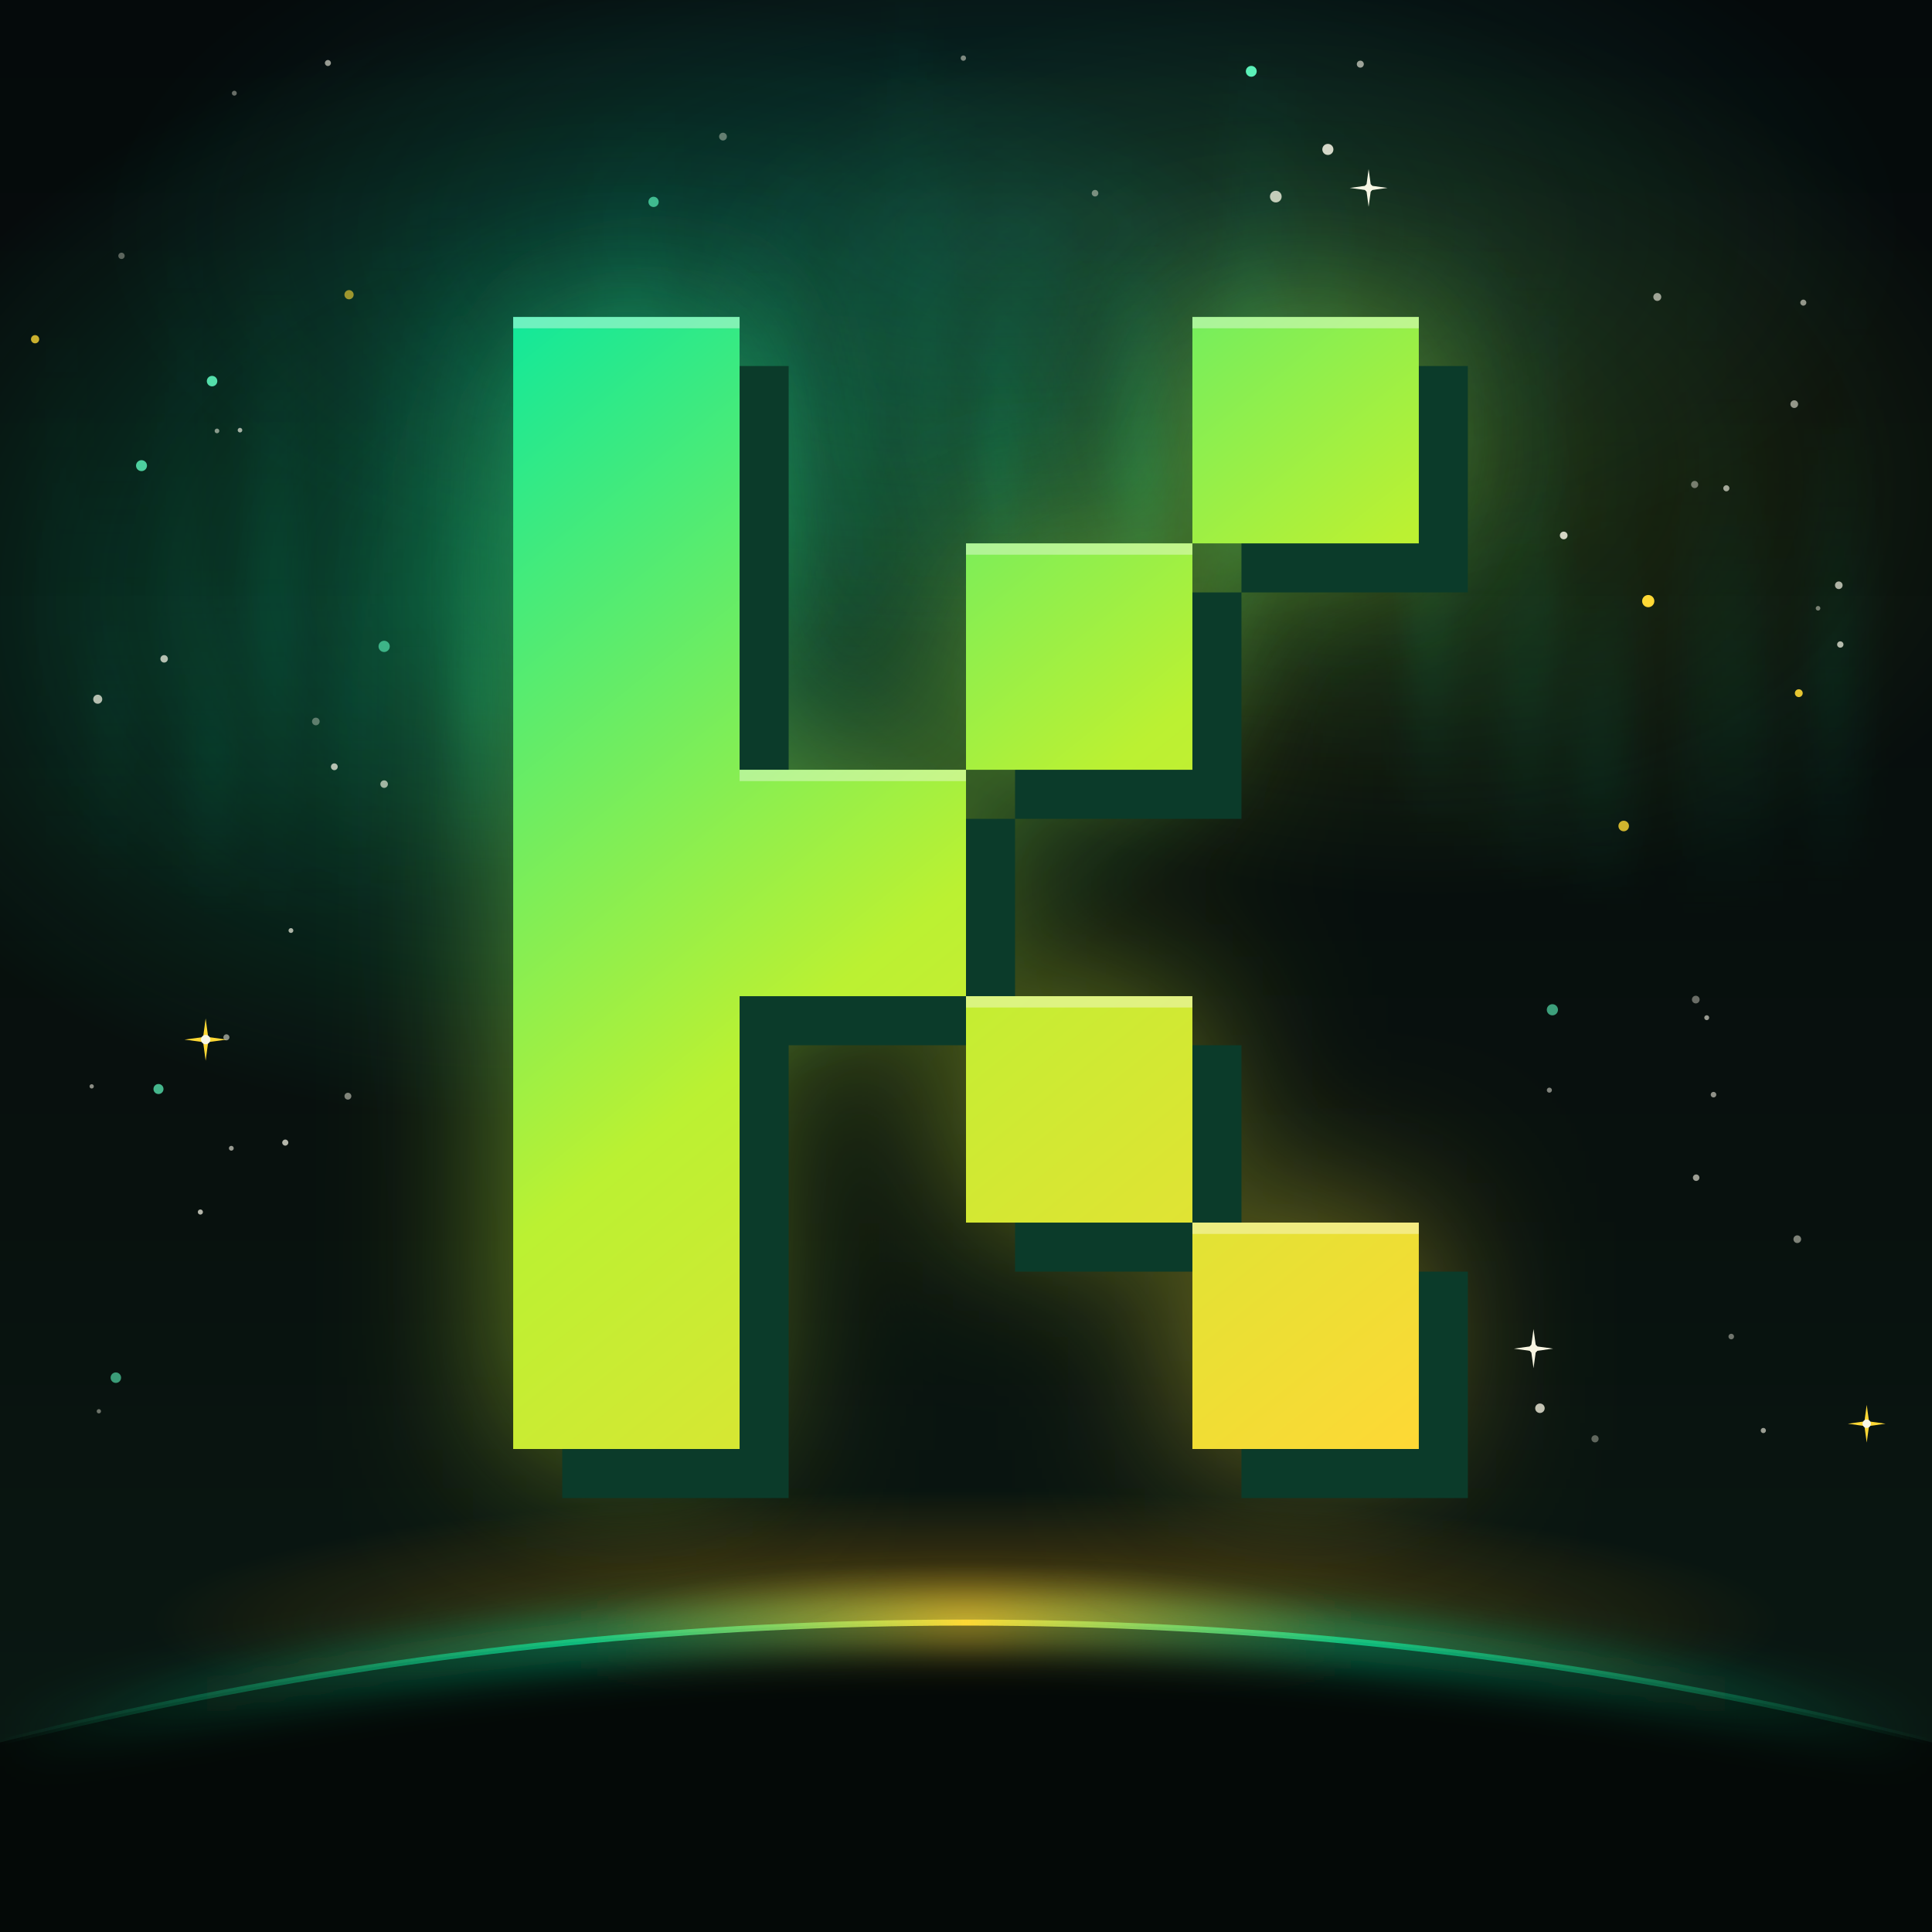
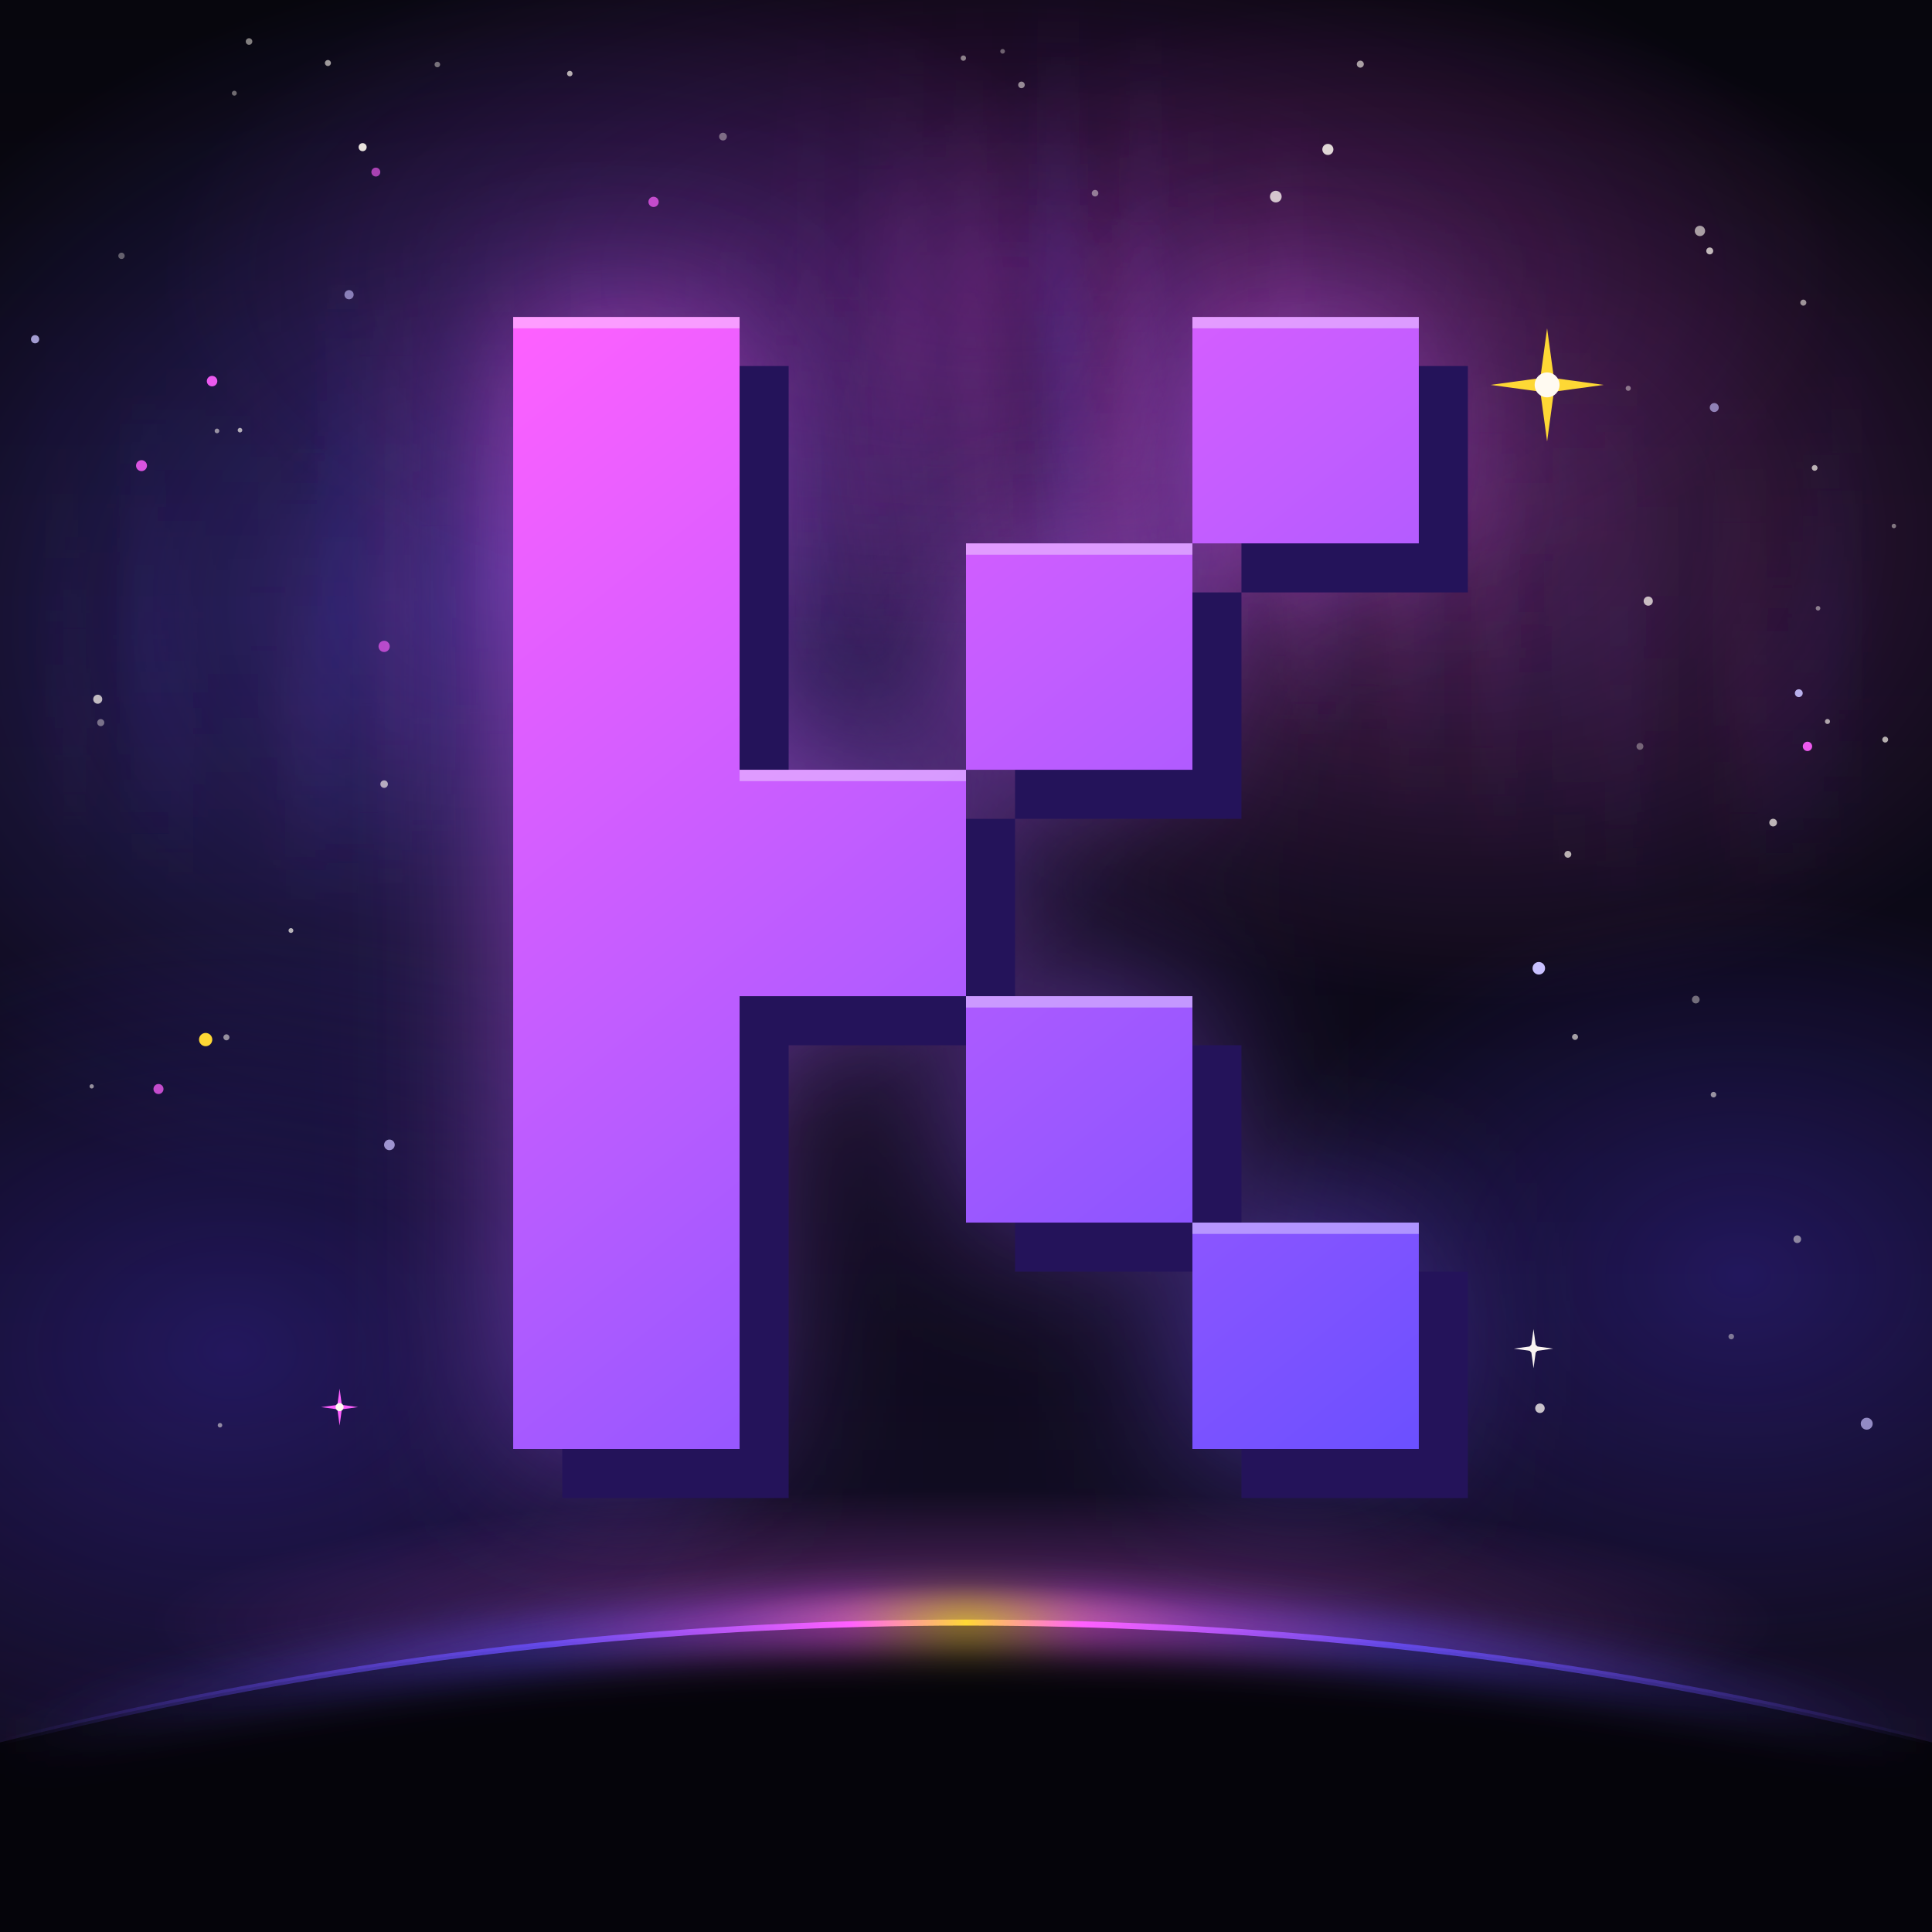
<svg xmlns="http://www.w3.org/2000/svg" viewBox="0 0 512 512" width="512" height="512" role="img" aria-label="Klash">
  <defs>
    <linearGradient id="sky" x1="0" y1="0" x2="0" y2="1">
-       <stop offset="0" stop-color="#050A0B" />
-       <stop offset=".62" stop-color="#08110E" />
-       <stop offset="1" stop-color="#0A1A14" />
-     </linearGradient>
-     <radialGradient id="aur1">
-       <stop offset="0" stop-color="#12E89A" stop-opacity=".30" />
-       <stop offset="1" stop-color="#12E89A" stop-opacity="0" />
-     </radialGradient>
-     <radialGradient id="aur2">
-       <stop offset="0" stop-color="#BBF132" stop-opacity=".16" />
-       <stop offset="1" stop-color="#BBF132" stop-opacity="0" />
-     </radialGradient>
-     <radialGradient id="aur3">
-       <stop offset="0" stop-color="#14B8A6" stop-opacity=".20" />
-       <stop offset="1" stop-color="#14B8A6" stop-opacity="0" />
+       <stop offset="0" stop-color="#07060D" />
+       <stop offset=".62" stop-color="#0D0A1A" />
+       <stop offset="1" stop-color="#160F2B" />
+     </linearGradient>
+     <radialGradient id="neb1">
+       <stop offset="0" stop-color="#6B50FF" stop-opacity=".40" />
+       <stop offset="1" stop-color="#6B50FF" stop-opacity="0" />
+     </radialGradient>
+     <radialGradient id="neb2">
+       <stop offset="0" stop-color="#FF60FF" stop-opacity=".26" />
+       <stop offset="1" stop-color="#FF60FF" stop-opacity="0" />
+     </radialGradient>
+     <radialGradient id="neb3">
+       <stop offset="0" stop-color="#C337E0" stop-opacity=".26" />
+       <stop offset="1" stop-color="#C337E0" stop-opacity="0" />
+     </radialGradient>
+     <radialGradient id="neb4">
+       <stop offset="0" stop-color="#4A30D9" stop-opacity=".34" />
+       <stop offset="1" stop-color="#4A30D9" stop-opacity="0" />
    </radialGradient>
    <radialGradient id="sun">
      <stop offset="0" stop-color="#FED835" stop-opacity=".55" />
-       <stop offset=".45" stop-color="#FEA408" stop-opacity=".18" />
-       <stop offset="1" stop-color="#FEA408" stop-opacity="0" />
-     </radialGradient>
-     <linearGradient id="ray" x1="0" y1="0" x2="0" y2="1">
-       <stop offset="0" stop-color="#12E89A" stop-opacity="0" />
-       <stop offset=".55" stop-color="#12E89A" stop-opacity=".9" />
-       <stop offset="1" stop-color="#12E89A" stop-opacity="0" />
+       <stop offset=".3" stop-color="#FF60FF" stop-opacity=".22" />
+       <stop offset="1" stop-color="#FF60FF" stop-opacity="0" />
+     </radialGradient>
+     <linearGradient id="ray1" x1="0" y1="0" x2="0" y2="1">
+       <stop offset="0" stop-color="#6B50FF" stop-opacity="0" />
+       <stop offset=".55" stop-color="#6B50FF" stop-opacity=".9" />
+       <stop offset="1" stop-color="#6B50FF" stop-opacity="0" />
+     </linearGradient>
+     <linearGradient id="ray2" x1="0" y1="0" x2="0" y2="1">
+       <stop offset="0" stop-color="#FF60FF" stop-opacity="0" />
+       <stop offset=".55" stop-color="#FF60FF" stop-opacity=".9" />
+       <stop offset="1" stop-color="#FF60FF" stop-opacity="0" />
    </linearGradient>
    <linearGradient id="rim" gradientUnits="userSpaceOnUse" x1="0" y1="0" x2="512" y2="0">
-       <stop offset="0" stop-color="#12E89A" stop-opacity="0" />
-       <stop offset=".3" stop-color="#12E89A" stop-opacity=".7" />
+       <stop offset="0" stop-color="#6B50FF" stop-opacity="0" />
+       <stop offset=".28" stop-color="#6B50FF" stop-opacity=".8" />
+       <stop offset=".44" stop-color="#FF60FF" />
      <stop offset=".5" stop-color="#FED835" />
-       <stop offset=".7" stop-color="#12E89A" stop-opacity=".7" />
-       <stop offset="1" stop-color="#12E89A" stop-opacity="0" />
+       <stop offset=".56" stop-color="#FF60FF" />
+       <stop offset=".72" stop-color="#6B50FF" stop-opacity=".8" />
+       <stop offset="1" stop-color="#6B50FF" stop-opacity="0" />
    </linearGradient>
    <filter id="soft" x="-10%" y="-300%" width="120%" height="700%">
      <feGaussianBlur stdDeviation="6" />
    </filter>
    <filter id="hblur" x="-20%" y="-5%" width="140%" height="110%">
      <feGaussianBlur stdDeviation="5 0" />
    </filter>
    <linearGradient id="word" gradientUnits="userSpaceOnUse" x1="136" y1="84" x2="376" y2="384">
-       <stop offset="0" stop-color="#12E89A" />
-       <stop offset=".5" stop-color="#BBF132" />
-       <stop offset="1" stop-color="#FED835" />
+       <stop offset="0" stop-color="#FF60FF" />
+       <stop offset=".5" stop-color="#B65CFF" />
+       <stop offset="1" stop-color="#6B50FF" />
    </linearGradient>
    <filter id="glow" x="-30%" y="-30%" width="160%" height="160%">
      <feGaussianBlur stdDeviation="22" />
    </filter>
  </defs>
  <rect width="512" height="512" fill="url(#sky)" />
  <g class="aur">
-     <ellipse cx="154" cy="148" rx="210" ry="148" fill="url(#aur1)" transform="rotate(-9 154 148)" />
-     <ellipse cx="358" cy="118" rx="184" ry="118" fill="url(#aur2)" transform="rotate(7 358 118)" />
-     <ellipse cx="266" cy="61" rx="241" ry="108" fill="url(#aur3)" />
+     <ellipse cx="133" cy="154" rx="205" ry="164" fill="url(#neb1)" transform="rotate(-12 133 154)" />
+     <ellipse cx="379" cy="133" rx="184" ry="133" fill="url(#neb2)" transform="rotate(9 379 133)" />
+     <ellipse cx="266" cy="72" rx="225" ry="102" fill="url(#neb3)" />
+     <ellipse cx="61" cy="358" rx="154" ry="113" fill="url(#neb4)" />
+     <ellipse cx="461" cy="338" rx="133" ry="102" fill="url(#neb4)" />
  </g>
  <g filter="url(#hblur)">
-     <rect x="12.2" y="84.1" width="8.2" height="144.1" fill="url(#ray)" opacity="0.038" />
-     <rect x="23.7" y="135.0" width="9.9" height="96.8" fill="url(#ray)" opacity="0.022" />
-     <rect x="26.2" y="121.6" width="7.3" height="113.5" fill="url(#ray)" opacity="0.072" />
-     <rect x="40.0" y="100.5" width="5.1" height="137.4" fill="url(#ray)" opacity="0.056" />
-     <rect x="44.5" y="64.1" width="9.2" height="176.1" fill="url(#ray)" opacity="0.052" />
-     <rect x="51.8" y="145.6" width="8.1" height="96.6" fill="url(#ray)" opacity="0.067" />
-     <rect x="54.2" y="150.3" width="7.3" height="93.4" fill="url(#ray)" opacity="0.075" />
-     <rect x="66.1" y="67.4" width="10.4" height="177.2" fill="url(#ray)" opacity="0.069" />
-     <rect x="69.1" y="75.6" width="10.5" height="169.5" fill="url(#ray)" opacity="0.055" />
-     <rect x="81.8" y="145.0" width="5.5" height="99.9" fill="url(#ray)" opacity="0.037" />
-     <rect x="89.7" y="110.9" width="6.1" height="133.4" fill="url(#ray)" opacity="0.070" />
-     <rect x="91.1" y="114.8" width="8.1" height="128.5" fill="url(#ray)" opacity="0.053" />
-     <rect x="98.9" y="61.9" width="10.5" height="179.7" fill="url(#ray)" opacity="0.077" />
-     <rect x="109.0" y="51.2" width="5.1" height="188.3" fill="url(#ray)" opacity="0.079" />
-     <rect x="115.9" y="51.2" width="8.0" height="185.7" fill="url(#ray)" opacity="0.097" />
-     <rect x="121.1" y="122.7" width="8.0" height="111.2" fill="url(#ray)" opacity="0.094" />
-     <rect x="122.8" y="134.0" width="10.9" height="96.6" fill="url(#ray)" opacity="0.099" />
-     <rect x="127.3" y="57.4" width="5.1" height="169.5" fill="url(#ray)" opacity="0.067" />
-     <rect x="136.6" y="56.6" width="4.3" height="166.3" fill="url(#ray)" opacity="0.105" />
-     <rect x="147.4" y="124.0" width="6.3" height="94.7" fill="url(#ray)" opacity="0.095" />
-     <rect x="157.4" y="27.1" width="11.0" height="187.3" fill="url(#ray)" opacity="0.079" />
-     <rect x="157.5" y="112.0" width="4.2" height="97.9" fill="url(#ray)" opacity="0.089" />
-     <rect x="163.0" y="74.8" width="5.1" height="130.6" fill="url(#ray)" opacity="0.092" />
-     <rect x="168.0" y="24.8" width="10.7" height="176.1" fill="url(#ray)" opacity="0.068" />
-     <rect x="185.1" y="68.8" width="7.6" height="127.7" fill="url(#ray)" opacity="0.082" />
-     <rect x="189.0" y="43.0" width="8.3" height="149.2" fill="url(#ray)" opacity="0.093" />
-     <rect x="199.4" y="47.7" width="9.0" height="140.4" fill="url(#ray)" opacity="0.083" />
-     <rect x="197.8" y="64.2" width="7.6" height="120.1" fill="url(#ray)" opacity="0.137" />
-     <rect x="208.5" y="89.3" width="8.1" height="91.4" fill="url(#ray)" opacity="0.085" />
-     <rect x="209.0" y="26.3" width="4.4" height="151.2" fill="url(#ray)" opacity="0.108" />
-     <rect x="223.2" y="38.3" width="6.5" height="136.4" fill="url(#ray)" opacity="0.114" />
-     <rect x="231.0" y="9.1" width="4.4" height="163.3" fill="url(#ray)" opacity="0.049" />
-     <rect x="237.5" y="-15.1" width="7.2" height="185.6" fill="url(#ray)" opacity="0.074" />
-     <rect x="243.4" y="47.1" width="6.2" height="122.0" fill="url(#ray)" opacity="0.087" />
-     <rect x="247.6" y="18.9" width="6.6" height="149.2" fill="url(#ray)" opacity="0.082" />
-     <rect x="259.3" y="74.8" width="9.1" height="93.0" fill="url(#ray)" opacity="0.113" />
-     <rect x="260.6" y="55.5" width="5.7" height="112.3" fill="url(#ray)" opacity="0.136" />
-     <rect x="266.0" y="35.2" width="4.7" height="133.3" fill="url(#ray)" opacity="0.123" />
-     <rect x="274.5" y="46.4" width="7.1" height="123.3" fill="url(#ray)" opacity="0.135" />
-     <rect x="287.8" y="64.3" width="8.6" height="107.0" fill="url(#ray)" opacity="0.081" />
-     <rect x="295.0" y="38.6" width="4.8" height="134.9" fill="url(#ray)" opacity="0.069" />
-     <rect x="297.6" y="66.9" width="9.9" height="109.2" fill="url(#ray)" opacity="0.125" />
-     <rect x="300.3" y="61.3" width="8.5" height="117.9" fill="url(#ray)" opacity="0.123" />
-     <rect x="314.7" y="58.1" width="6.0" height="124.4" fill="url(#ray)" opacity="0.056" />
-     <rect x="321.4" y="69.1" width="6.9" height="117.1" fill="url(#ray)" opacity="0.075" />
-     <rect x="323.8" y="59.4" width="5.1" height="130.8" fill="url(#ray)" opacity="0.126" />
-     <rect x="325.7" y="10.8" width="10.9" height="183.6" fill="url(#ray)" opacity="0.120" />
-     <rect x="337.7" y="14.5" width="5.6" height="184.3" fill="url(#ray)" opacity="0.122" />
-     <rect x="348.3" y="30.2" width="7.6" height="173.0" fill="url(#ray)" opacity="0.096" />
-     <rect x="349.7" y="83.7" width="4.5" height="124.0" fill="url(#ray)" opacity="0.058" />
-     <rect x="360.2" y="93.5" width="4.3" height="118.7" fill="url(#ray)" opacity="0.104" />
-     <rect x="370.9" y="57.7" width="10.3" height="158.9" fill="url(#ray)" opacity="0.111" />
-     <rect x="377.7" y="73.6" width="9.2" height="147.4" fill="url(#ray)" opacity="0.037" />
-     <rect x="375.8" y="105.0" width="7.7" height="120.0" fill="url(#ray)" opacity="0.086" />
-     <rect x="385.6" y="45.7" width="6.4" height="183.2" fill="url(#ray)" opacity="0.080" />
-     <rect x="390.5" y="56.8" width="9.5" height="175.5" fill="url(#ray)" opacity="0.068" />
-     <rect x="398.6" y="125.7" width="9.7" height="109.8" fill="url(#ray)" opacity="0.071" />
-     <rect x="403.3" y="69.7" width="9.6" height="168.6" fill="url(#ray)" opacity="0.096" />
-     <rect x="418.0" y="149.6" width="10.0" height="91.0" fill="url(#ray)" opacity="0.074" />
-     <rect x="415.6" y="125.3" width="7.7" height="117.1" fill="url(#ray)" opacity="0.048" />
-     <rect x="427.0" y="106.8" width="4.0" height="137.1" fill="url(#ray)" opacity="0.079" />
-     <rect x="429.4" y="141.9" width="4.5" height="102.8" fill="url(#ray)" opacity="0.036" />
-     <rect x="447.3" y="70.3" width="7.5" height="174.8" fill="url(#ray)" opacity="0.033" />
-     <rect x="446.3" y="123.5" width="8.5" height="121.4" fill="url(#ray)" opacity="0.047" />
-     <rect x="456.4" y="118.2" width="6.3" height="126.0" fill="url(#ray)" opacity="0.037" />
-     <rect x="457.7" y="97.8" width="6.7" height="145.2" fill="url(#ray)" opacity="0.065" />
-     <rect x="464.1" y="133.3" width="8.2" height="108.0" fill="url(#ray)" opacity="0.044" />
-     <rect x="479.4" y="111.2" width="8.4" height="127.9" fill="url(#ray)" opacity="0.065" />
-     <rect x="482.1" y="109.3" width="8.9" height="127.1" fill="url(#ray)" opacity="0.047" />
-     <rect x="488.8" y="74.5" width="5.7" height="158.9" fill="url(#ray)" opacity="0.044" />
-   </g>
-   <circle cx="43.5" cy="174.6" r="0.99" fill="#F8F6E7" opacity="0.72" />
-   <circle cx="411.4" cy="267.6" r="1.48" fill="#5BF0B8" opacity="0.64" />
-   <circle cx="410.6" cy="288.9" r="0.67" fill="#F8F6E7" opacity="0.51" />
-   <circle cx="414.4" cy="141.9" r="1.02" fill="#F8F6E7" opacity="0.84" />
-   <circle cx="422.7" cy="381.3" r="0.95" fill="#F8F6E7" opacity="0.36" />
-   <g transform="translate(362.7 49.8)">
-     <path d="M0 -5.0L0.60 -0.60L5.0 0L0.60 0.60L0 5.0L-0.60 0.60L-5.0 0L-0.60 -0.60z" fill="#F8F6E7" />
-     <circle r="1.10" fill="#F8F6E7" />
-   </g>
-   <circle cx="439.2" cy="78.7" r="1.05" fill="#F8F6E7" opacity="0.61" />
-   <circle cx="475.5" cy="107.1" r="1.02" fill="#F8F6E7" opacity="0.57" />
-   <circle cx="487.3" cy="155.1" r="1.01" fill="#F8F6E7" opacity="0.69" />
-   <circle cx="487.7" cy="170.8" r="0.84" fill="#F8F6E7" opacity="0.72" />
-   <circle cx="88.6" cy="203.2" r="0.90" fill="#F8F6E7" opacity="0.73" />
-   <circle cx="75.6" cy="302.8" r="0.81" fill="#F8F6E7" opacity="0.72" />
-   <circle cx="430.3" cy="218.9" r="1.40" fill="#FED835" opacity="0.81" />
-   <circle cx="449.1" cy="128.4" r="0.95" fill="#F8F6E7" opacity="0.43" />
-   <circle cx="331.6" cy="18.9" r="1.44" fill="#5BF0B8" opacity="1.00" />
-   <circle cx="30.7" cy="365.1" r="1.39" fill="#5BF0B8" opacity="0.62" />
-   <circle cx="449.5" cy="312.1" r="0.86" fill="#F8F6E7" opacity="0.62" />
-   <circle cx="26.2" cy="374.0" r="0.57" fill="#F8F6E7" opacity="0.42" />
-   <circle cx="53.1" cy="321.2" r="0.68" fill="#F8F6E7" opacity="0.72" />
-   <circle cx="25.9" cy="185.3" r="1.20" fill="#F8F6E7" opacity="0.72" />
-   <circle cx="481.8" cy="161.2" r="0.61" fill="#F8F6E7" opacity="0.46" />
-   <circle cx="338.1" cy="52.1" r="1.55" fill="#F8F6E7" opacity="0.78" />
-   <circle cx="476.3" cy="328.4" r="1.02" fill="#F8F6E7" opacity="0.49" />
-   <circle cx="37.5" cy="123.4" r="1.45" fill="#5BF0B8" opacity="0.83" />
-   <circle cx="449.4" cy="264.9" r="1.02" fill="#F8F6E7" opacity="0.41" />
-   <circle cx="42.0" cy="288.6" r="1.33" fill="#5BF0B8" opacity="0.74" />
-   <circle cx="57.5" cy="114.2" r="0.62" fill="#F8F6E7" opacity="0.54" />
-   <circle cx="476.7" cy="183.7" r="1.04" fill="#FED835" opacity="0.90" />
-   <circle cx="63.6" cy="114.0" r="0.61" fill="#F8F6E7" opacity="0.66" />
-   <circle cx="101.8" cy="171.3" r="1.49" fill="#5BF0B8" opacity="0.64" />
-   <circle cx="92.5" cy="78.1" r="1.22" fill="#FED835" opacity="0.61" />
+     <rect x="12.2" y="84.1" width="8.4" height="144.1" fill="url(#ray1)" opacity="0.036" />
+     <rect x="17.0" y="140.2" width="5.6" height="91.6" fill="url(#ray2)" opacity="0.058" />
+     <rect x="35.1" y="98.2" width="8.5" height="136.8" fill="url(#ray1)" opacity="0.060" />
+     <rect x="31.8" y="84.8" width="9.2" height="153.1" fill="url(#ray1)" opacity="0.064" />
+     <rect x="44.9" y="143.7" width="6.1" height="96.6" fill="url(#ray1)" opacity="0.061" />
+     <rect x="44.1" y="66.3" width="10.2" height="175.9" fill="url(#ray1)" opacity="0.049" />
+     <rect x="59.2" y="62.3" width="7.1" height="181.4" fill="url(#ray1)" opacity="0.046" />
+     <rect x="68.7" y="67.4" width="5.5" height="177.2" fill="url(#ray2)" opacity="0.032" />
+     <rect x="75.9" y="111.6" width="7.6" height="133.4" fill="url(#ray2)" opacity="0.062" />
+     <rect x="75.9" y="120.0" width="10.3" height="125.0" fill="url(#ray1)" opacity="0.062" />
+     <rect x="86.3" y="62.2" width="8.7" height="182.2" fill="url(#ray1)" opacity="0.079" />
+     <rect x="86.9" y="67.8" width="8.0" height="175.4" fill="url(#ray1)" opacity="0.088" />
+     <rect x="100.4" y="130.4" width="6.0" height="111.2" fill="url(#ray1)" opacity="0.082" />
+     <rect x="99.5" y="64.7" width="9.6" height="174.8" fill="url(#ray2)" opacity="0.095" />
+     <rect x="110.5" y="131.7" width="10.1" height="105.2" fill="url(#ray1)" opacity="0.052" />
+     <rect x="113.0" y="82.8" width="6.3" height="151.1" fill="url(#ray1)" opacity="0.036" />
+     <rect x="129.9" y="43.3" width="6.2" height="187.3" fill="url(#ray1)" opacity="0.069" />
+     <rect x="127.2" y="77.3" width="6.9" height="149.6" fill="url(#ray2)" opacity="0.037" />
+     <rect x="140.4" y="117.2" width="6.2" height="105.7" fill="url(#ray1)" opacity="0.039" />
+     <rect x="151.5" y="39.8" width="7.6" height="179.0" fill="url(#ray1)" opacity="0.064" />
+     <rect x="154.6" y="65.2" width="10.6" height="149.2" fill="url(#ray1)" opacity="0.080" />
+     <rect x="159.8" y="77.0" width="6.1" height="132.9" fill="url(#ray2)" opacity="0.094" />
+     <rect x="172.4" y="63.6" width="6.9" height="141.8" fill="url(#ray2)" opacity="0.082" />
+     <rect x="174.5" y="108.6" width="4.4" height="92.3" fill="url(#ray1)" opacity="0.089" />
+     <rect x="181.9" y="60.1" width="8.9" height="136.4" fill="url(#ray2)" opacity="0.096" />
+     <rect x="190.1" y="99.7" width="10.7" height="92.5" fill="url(#ray1)" opacity="0.047" />
+     <rect x="191.1" y="52.7" width="6.5" height="135.4" fill="url(#ray2)" opacity="0.093" />
+     <rect x="198.7" y="57.5" width="6.6" height="126.8" fill="url(#ray2)" opacity="0.095" />
+     <rect x="211.1" y="87.8" width="6.2" height="93.0" fill="url(#ray1)" opacity="0.094" />
+     <rect x="211.4" y="7.7" width="7.0" height="169.8" fill="url(#ray2)" opacity="0.067" />
+     <rect x="224.0" y="74.3" width="9.8" height="100.4" fill="url(#ray2)" opacity="0.075" />
+     <rect x="227.8" y="-2.6" width="8.6" height="174.9" fill="url(#ray2)" opacity="0.062" />
+     <rect x="240.0" y="35.5" width="7.7" height="134.9" fill="url(#ray2)" opacity="0.069" />
+     <rect x="238.5" y="-1.1" width="6.0" height="170.1" fill="url(#ray2)" opacity="0.129" />
+     <rect x="252.8" y="14.3" width="4.9" height="153.8" fill="url(#ray2)" opacity="0.128" />
+     <rect x="253.5" y="-1.1" width="6.9" height="168.8" fill="url(#ray2)" opacity="0.077" />
+     <rect x="261.9" y="37.0" width="4.0" height="130.8" fill="url(#ray2)" opacity="0.140" />
+     <rect x="275.1" y="-8.8" width="10.7" height="177.3" fill="url(#ray1)" opacity="0.144" />
+     <rect x="281.8" y="57.4" width="8.6" height="112.3" fill="url(#ray1)" opacity="0.118" />
+     <rect x="283.7" y="52.5" width="4.5" height="118.9" fill="url(#ray2)" opacity="0.079" />
+     <rect x="291.4" y="54.8" width="10.3" height="118.7" fill="url(#ray2)" opacity="0.120" />
+     <rect x="299.6" y="-5.6" width="8.0" height="181.7" fill="url(#ray1)" opacity="0.126" />
+     <rect x="298.3" y="15.1" width="8.6" height="164.0" fill="url(#ray2)" opacity="0.059" />
+     <rect x="311.3" y="51.3" width="6.4" height="131.2" fill="url(#ray1)" opacity="0.125" />
+     <rect x="314.9" y="10.7" width="6.5" height="175.5" fill="url(#ray1)" opacity="0.083" />
+     <rect x="321.1" y="47.0" width="9.5" height="143.2" fill="url(#ray2)" opacity="0.110" />
+     <rect x="336.7" y="24.4" width="8.4" height="170.0" fill="url(#ray2)" opacity="0.108" />
+     <rect x="342.9" y="103.5" width="7.7" height="95.2" fill="url(#ray2)" opacity="0.062" />
+     <rect x="344.5" y="66.2" width="4.4" height="137.1" fill="url(#ray2)" opacity="0.100" />
+     <rect x="347.8" y="105.1" width="10.0" height="102.6" fill="url(#ray1)" opacity="0.044" />
+     <rect x="354.2" y="72.3" width="6.5" height="140.0" fill="url(#ray2)" opacity="0.061" />
+     <rect x="367.8" y="68.3" width="6.3" height="148.3" fill="url(#ray2)" opacity="0.063" />
+     <rect x="368.4" y="75.7" width="4.6" height="145.2" fill="url(#ray2)" opacity="0.087" />
+     <rect x="375.9" y="97.8" width="6.7" height="127.2" fill="url(#ray1)" opacity="0.077" />
+     <rect x="390.2" y="76.9" width="7.5" height="151.9" fill="url(#ray2)" opacity="0.064" />
+     <rect x="395.9" y="100.5" width="5.7" height="131.9" fill="url(#ray1)" opacity="0.080" />
+     <rect x="400.8" y="76.5" width="7.0" height="159.1" fill="url(#ray1)" opacity="0.037" />
+     <rect x="411.8" y="55.4" width="9.5" height="182.9" fill="url(#ray1)" opacity="0.055" />
+     <rect x="411.3" y="104.4" width="8.6" height="136.2" fill="url(#ray1)" opacity="0.039" />
+     <rect x="425.7" y="73.8" width="7.9" height="168.7" fill="url(#ray1)" opacity="0.070" />
+     <rect x="423.1" y="95.4" width="9.4" height="148.4" fill="url(#ray2)" opacity="0.030" />
+     <rect x="429.3" y="145.4" width="5.3" height="99.4" fill="url(#ray1)" opacity="0.034" />
+     <rect x="435.9" y="71.6" width="8.7" height="173.5" fill="url(#ray1)" opacity="0.034" />
+     <rect x="452.5" y="60.4" width="4.3" height="184.5" fill="url(#ray1)" opacity="0.058" />
+     <rect x="458.6" y="103.3" width="9.2" height="140.9" fill="url(#ray2)" opacity="0.063" />
+     <rect x="467.5" y="146.7" width="9.8" height="96.3" fill="url(#ray1)" opacity="0.041" />
+     <rect x="466.0" y="133.2" width="9.3" height="108.1" fill="url(#ray1)" opacity="0.036" />
+     <rect x="474.7" y="112.5" width="6.9" height="126.6" fill="url(#ray2)" opacity="0.042" />
+     <rect x="477.9" y="96.7" width="9.2" height="139.8" fill="url(#ray1)" opacity="0.067" />
+     <rect x="485.7" y="74.8" width="7.6" height="158.6" fill="url(#ray1)" opacity="0.055" />
+   </g>
+   <circle cx="453.1" cy="66.5" r="0.92" fill="#FFFAF1" opacity="0.72" />
+   <circle cx="480.9" cy="124.0" r="0.76" fill="#FFFAF1" opacity="0.69" />
+   <circle cx="115.9" cy="17.1" r="0.74" fill="#FFFAF1" opacity="0.42" />
+   <circle cx="499.6" cy="196.0" r="0.78" fill="#FFFAF1" opacity="0.68" />
+   <circle cx="415.5" cy="226.4" r="0.91" fill="#FFFAF1" opacity="0.69" />
+   <circle cx="484.3" cy="191.2" r="0.67" fill="#FFFAF1" opacity="0.64" />
+   <circle cx="431.5" cy="102.9" r="0.68" fill="#FFFAF1" opacity="0.42" />
+   <circle cx="454.3" cy="108.0" r="1.19" fill="#C9C1FF" opacity="0.63" />
+   <circle cx="25.9" cy="185.3" r="1.20" fill="#FFFAF1" opacity="0.72" />
+   <circle cx="481.8" cy="161.2" r="0.61" fill="#FFFAF1" opacity="0.46" />
+   <circle cx="338.1" cy="52.1" r="1.55" fill="#FFFAF1" opacity="0.78" />
+   <circle cx="476.3" cy="328.4" r="1.02" fill="#FFFAF1" opacity="0.49" />
+   <circle cx="37.5" cy="123.4" r="1.45" fill="#FF60FF" opacity="0.83" />
+   <circle cx="449.4" cy="264.9" r="1.02" fill="#FFFAF1" opacity="0.41" />
+   <circle cx="42.0" cy="288.6" r="1.33" fill="#FF60FF" opacity="0.74" />
+   <circle cx="57.5" cy="114.2" r="0.62" fill="#FFFAF1" opacity="0.54" />
+   <circle cx="476.7" cy="183.7" r="1.04" fill="#C9C1FF" opacity="0.90" />
+   <circle cx="63.6" cy="114.0" r="0.61" fill="#FFFAF1" opacity="0.66" />
+   <circle cx="101.8" cy="171.3" r="1.49" fill="#FF60FF" opacity="0.64" />
+   <circle cx="92.5" cy="78.1" r="1.22" fill="#C9C1FF" opacity="0.61" />
  <g transform="translate(406.4 357.4)">
-     <path d="M0 -5.2L0.63 -0.63L5.2 0L0.63 0.63L0 5.2L-0.63 0.63L-5.2 0L-0.63 -0.63z" fill="#F8F6E7" />
-     <circle r="1.15" fill="#F8F6E7" />
-   </g>
-   <circle cx="457.5" cy="129.4" r="0.81" fill="#F8F6E7" opacity="0.63" />
-   <circle cx="452.3" cy="269.7" r="0.65" fill="#F8F6E7" opacity="0.60" />
-   <circle cx="61.3" cy="304.3" r="0.64" fill="#F8F6E7" opacity="0.60" />
-   <circle cx="467.3" cy="379.1" r="0.69" fill="#F8F6E7" opacity="0.61" />
-   <circle cx="83.7" cy="191.2" r="1.01" fill="#F8F6E7" opacity="0.36" />
-   <circle cx="255.3" cy="15.4" r="0.71" fill="#F8F6E7" opacity="0.49" />
-   <circle cx="351.9" cy="39.6" r="1.47" fill="#F8F6E7" opacity="0.85" />
-   <circle cx="408.1" cy="373.2" r="1.26" fill="#F8F6E7" opacity="0.77" />
-   <circle cx="62.1" cy="24.7" r="0.65" fill="#F8F6E7" opacity="0.41" />
-   <circle cx="454.1" cy="290.1" r="0.74" fill="#F8F6E7" opacity="0.56" />
-   <circle cx="9.3" cy="89.9" r="1.09" fill="#FED835" opacity="0.79" />
-   <circle cx="86.9" cy="16.7" r="0.80" fill="#F8F6E7" opacity="0.60" />
-   <circle cx="77.1" cy="246.6" r="0.64" fill="#F8F6E7" opacity="0.69" />
-   <circle cx="24.3" cy="287.9" r="0.57" fill="#F8F6E7" opacity="0.55" />
-   <circle cx="458.8" cy="354.2" r="0.74" fill="#F8F6E7" opacity="0.43" />
-   <circle cx="173.2" cy="53.5" r="1.36" fill="#5BF0B8" opacity="0.70" />
-   <g transform="translate(494.7 377.3)">
-     <path d="M0 -5.0L0.61 -0.61L5.0 0L0.61 0.61L0 5.0L-0.61 0.61L-5.0 0L-0.61 -0.61z" fill="#FED835" />
-     <circle r="1.11" fill="#F8F6E7" />
-   </g>
-   <g transform="translate(54.5 275.5)">
-     <path d="M0 -5.6L0.67 -0.67L5.6 0L0.67 0.67L0 5.6L-0.67 0.67L-5.6 0L-0.67 -0.67z" fill="#FED835" />
-     <circle r="1.24" fill="#F8F6E7" />
-   </g>
-   <circle cx="60.0" cy="274.9" r="0.80" fill="#F8F6E7" opacity="0.54" />
-   <circle cx="101.8" cy="207.8" r="1.00" fill="#F8F6E7" opacity="0.65" />
-   <circle cx="477.9" cy="80.2" r="0.80" fill="#F8F6E7" opacity="0.57" />
-   <circle cx="436.8" cy="159.3" r="1.62" fill="#FED835" opacity="1.00" />
-   <circle cx="92.2" cy="290.5" r="0.91" fill="#F8F6E7" opacity="0.50" />
-   <circle cx="360.5" cy="17.0" r="0.93" fill="#F8F6E7" opacity="0.62" />
-   <circle cx="56.2" cy="101.0" r="1.39" fill="#5BF0B8" opacity="0.91" />
-   <circle cx="191.6" cy="36.2" r="1.03" fill="#F8F6E7" opacity="0.39" />
-   <circle cx="290.2" cy="51.2" r="0.87" fill="#F8F6E7" opacity="0.45" />
-   <circle cx="32.2" cy="67.8" r="0.84" fill="#F8F6E7" opacity="0.35" />
+     <path d="M0 -5.2L0.63 -0.63L5.2 0L0.63 0.63L0 5.2L-0.63 0.63L-5.2 0L-0.63 -0.63z" fill="#FFFAF1" />
+     <circle r="1.15" fill="#FFFAF1" />
+   </g>
+   <circle cx="434.6" cy="197.8" r="0.91" fill="#FFFAF1" opacity="0.35" />
+   <circle cx="270.7" cy="22.5" r="0.87" fill="#FFFAF1" opacity="0.53" />
+   <circle cx="450.5" cy="61.2" r="1.37" fill="#FFFAF1" opacity="0.61" />
+   <circle cx="255.3" cy="15.4" r="0.71" fill="#FFFAF1" opacity="0.49" />
+   <circle cx="351.9" cy="39.6" r="1.47" fill="#FFFAF1" opacity="0.85" />
+   <circle cx="408.1" cy="373.2" r="1.26" fill="#FFFAF1" opacity="0.77" />
+   <circle cx="62.1" cy="24.7" r="0.65" fill="#FFFAF1" opacity="0.41" />
+   <circle cx="454.1" cy="290.1" r="0.74" fill="#FFFAF1" opacity="0.56" />
+   <circle cx="9.3" cy="89.9" r="1.09" fill="#C9C1FF" opacity="0.79" />
+   <circle cx="86.9" cy="16.7" r="0.80" fill="#FFFAF1" opacity="0.60" />
+   <circle cx="77.1" cy="246.6" r="0.64" fill="#FFFAF1" opacity="0.69" />
+   <circle cx="24.3" cy="287.9" r="0.57" fill="#FFFAF1" opacity="0.55" />
+   <circle cx="458.8" cy="354.2" r="0.74" fill="#FFFAF1" opacity="0.43" />
+   <circle cx="173.2" cy="53.5" r="1.36" fill="#FF60FF" opacity="0.70" />
+   <circle cx="494.7" cy="377.3" r="1.58" fill="#C9C1FF" opacity="0.69" />
+   <circle cx="54.5" cy="275.5" r="1.76" fill="#FED835" opacity="1.00" />
+   <circle cx="60.0" cy="274.9" r="0.80" fill="#FFFAF1" opacity="0.54" />
+   <circle cx="101.8" cy="207.8" r="1.00" fill="#FFFAF1" opacity="0.65" />
+   <circle cx="477.9" cy="80.2" r="0.80" fill="#FFFAF1" opacity="0.57" />
+   <circle cx="436.8" cy="159.3" r="1.22" fill="#FFFAF1" opacity="0.73" />
+   <circle cx="360.5" cy="17.0" r="0.93" fill="#FFFAF1" opacity="0.62" />
+   <circle cx="56.2" cy="101.0" r="1.39" fill="#FF60FF" opacity="0.91" />
+   <circle cx="191.6" cy="36.2" r="1.03" fill="#FFFAF1" opacity="0.39" />
+   <circle cx="290.2" cy="51.2" r="0.87" fill="#FFFAF1" opacity="0.45" />
+   <circle cx="32.2" cy="67.8" r="0.84" fill="#FFFAF1" opacity="0.35" />
+   <circle cx="96.1" cy="39.0" r="1.07" fill="#FFFAF1" opacity="0.90" />
+   <circle cx="58.3" cy="377.7" r="0.60" fill="#FFFAF1" opacity="0.51" />
+   <circle cx="417.4" cy="274.8" r="0.79" fill="#FFFAF1" opacity="0.62" />
+   <circle cx="66.0" cy="11.0" r="0.87" fill="#FFFAF1" opacity="0.49" />
+   <circle cx="103.2" cy="303.4" r="1.41" fill="#C9C1FF" opacity="0.75" />
+   <circle cx="501.9" cy="139.4" r="0.59" fill="#FFFAF1" opacity="0.44" />
+   <g transform="translate(90.0 372.9)">
+     <path d="M0 -4.9L0.59 -0.59L4.9 0L0.59 0.59L0 4.9L-0.59 0.59L-4.9 0L-0.59 -0.59z" fill="#FF60FF" />
+     <circle r="1.07" fill="#FFFAF1" />
+   </g>
+   <circle cx="469.9" cy="218.0" r="1.02" fill="#FFFAF1" opacity="0.71" />
+   <circle cx="479.0" cy="197.8" r="1.24" fill="#FF60FF" opacity="0.92" />
+   <circle cx="99.6" cy="45.6" r="1.18" fill="#FF60FF" opacity="0.62" />
+   <circle cx="26.7" cy="191.5" r="0.94" fill="#FFFAF1" opacity="0.41" />
+   <circle cx="407.8" cy="256.6" r="1.66" fill="#C9C1FF" opacity="1.00" />
+   <circle cx="151.0" cy="19.5" r="0.73" fill="#FFFAF1" opacity="0.68" />
+   <circle cx="265.7" cy="13.6" r="0.62" fill="#FFFAF1" opacity="0.36" />
  <ellipse cx="256" cy="430" rx="220" ry="35" fill="url(#sun)" />
-   <circle cx="256" cy="1469.4" r="1039.4" fill="#040907" />
+   <circle cx="256" cy="1469.4" r="1039.4" fill="#05040A" />
  <circle cx="256" cy="1469.4" r="1039.4" fill="none" stroke="url(#rim)" stroke-width="10" filter="url(#soft)" opacity=".8" />
  <circle cx="256" cy="1469.4" r="1039.4" fill="none" stroke="url(#rim)" stroke-width="1.6" />
-   <path d="M136 84h60v60h-60zM316 84h60v60h-60zM136 144h60v60h-60zM256 144h60v60h-60zM136 204h120v60h-120zM136 264h60v60h-60zM256 264h60v60h-60zM136 324h60v60h-60zM316 324h60v60h-60z" fill="url(#word)" filter="url(#glow)" opacity=".55" />
-   <path d="M149 97h60v60h-60zM329 97h60v60h-60zM149 157h60v60h-60zM269 157h60v60h-60zM149 217h120v60h-120zM149 277h60v60h-60zM269 277h60v60h-60zM149 337h60v60h-60zM329 337h60v60h-60z" fill="#0B3B2A" />
+   <path d="M136 84h60v60h-60zM316 84h60v60h-60zM136 144h60v60h-60zM256 144h60v60h-60zM136 204h120v60h-120zM136 264h60v60h-60zM256 264h60v60h-60zM136 324h60v60h-60zM316 324h60v60h-60z" fill="url(#word)" filter="url(#glow)" opacity=".6" />
+   <path d="M149 97h60v60h-60zM329 97h60v60h-60zM149 157h60v60h-60zM269 157h60v60h-60zM149 217h120v60h-120zM149 277h60v60h-60zM269 277h60v60h-60zM149 337h60v60h-60zM329 337h60v60h-60z" fill="#24135A" />
  <path d="M136 84h60v60h-60zM316 84h60v60h-60zM136 144h60v60h-60zM256 144h60v60h-60zM136 204h120v60h-120zM136 264h60v60h-60zM256 264h60v60h-60zM136 324h60v60h-60zM316 324h60v60h-60z" fill="url(#word)" />
  <path d="M136 84h60v3h-60zM316 84h60v3h-60zM256 144h60v3h-60zM196 204h60v3h-60zM256 264h60v3h-60zM316 324h60v3h-60z" fill="#fff" opacity=".38" />
+   <g transform="translate(410.0 102.0)">
+     <path d="M0 -15.0L1.80 -1.80L15.0 0L1.80 1.80L0 15.0L-1.80 1.80L-15.0 0L-1.80 -1.80z" fill="#FED835" />
+     <circle r="3.30" fill="#FFFAF1" />
+   </g>
</svg>
